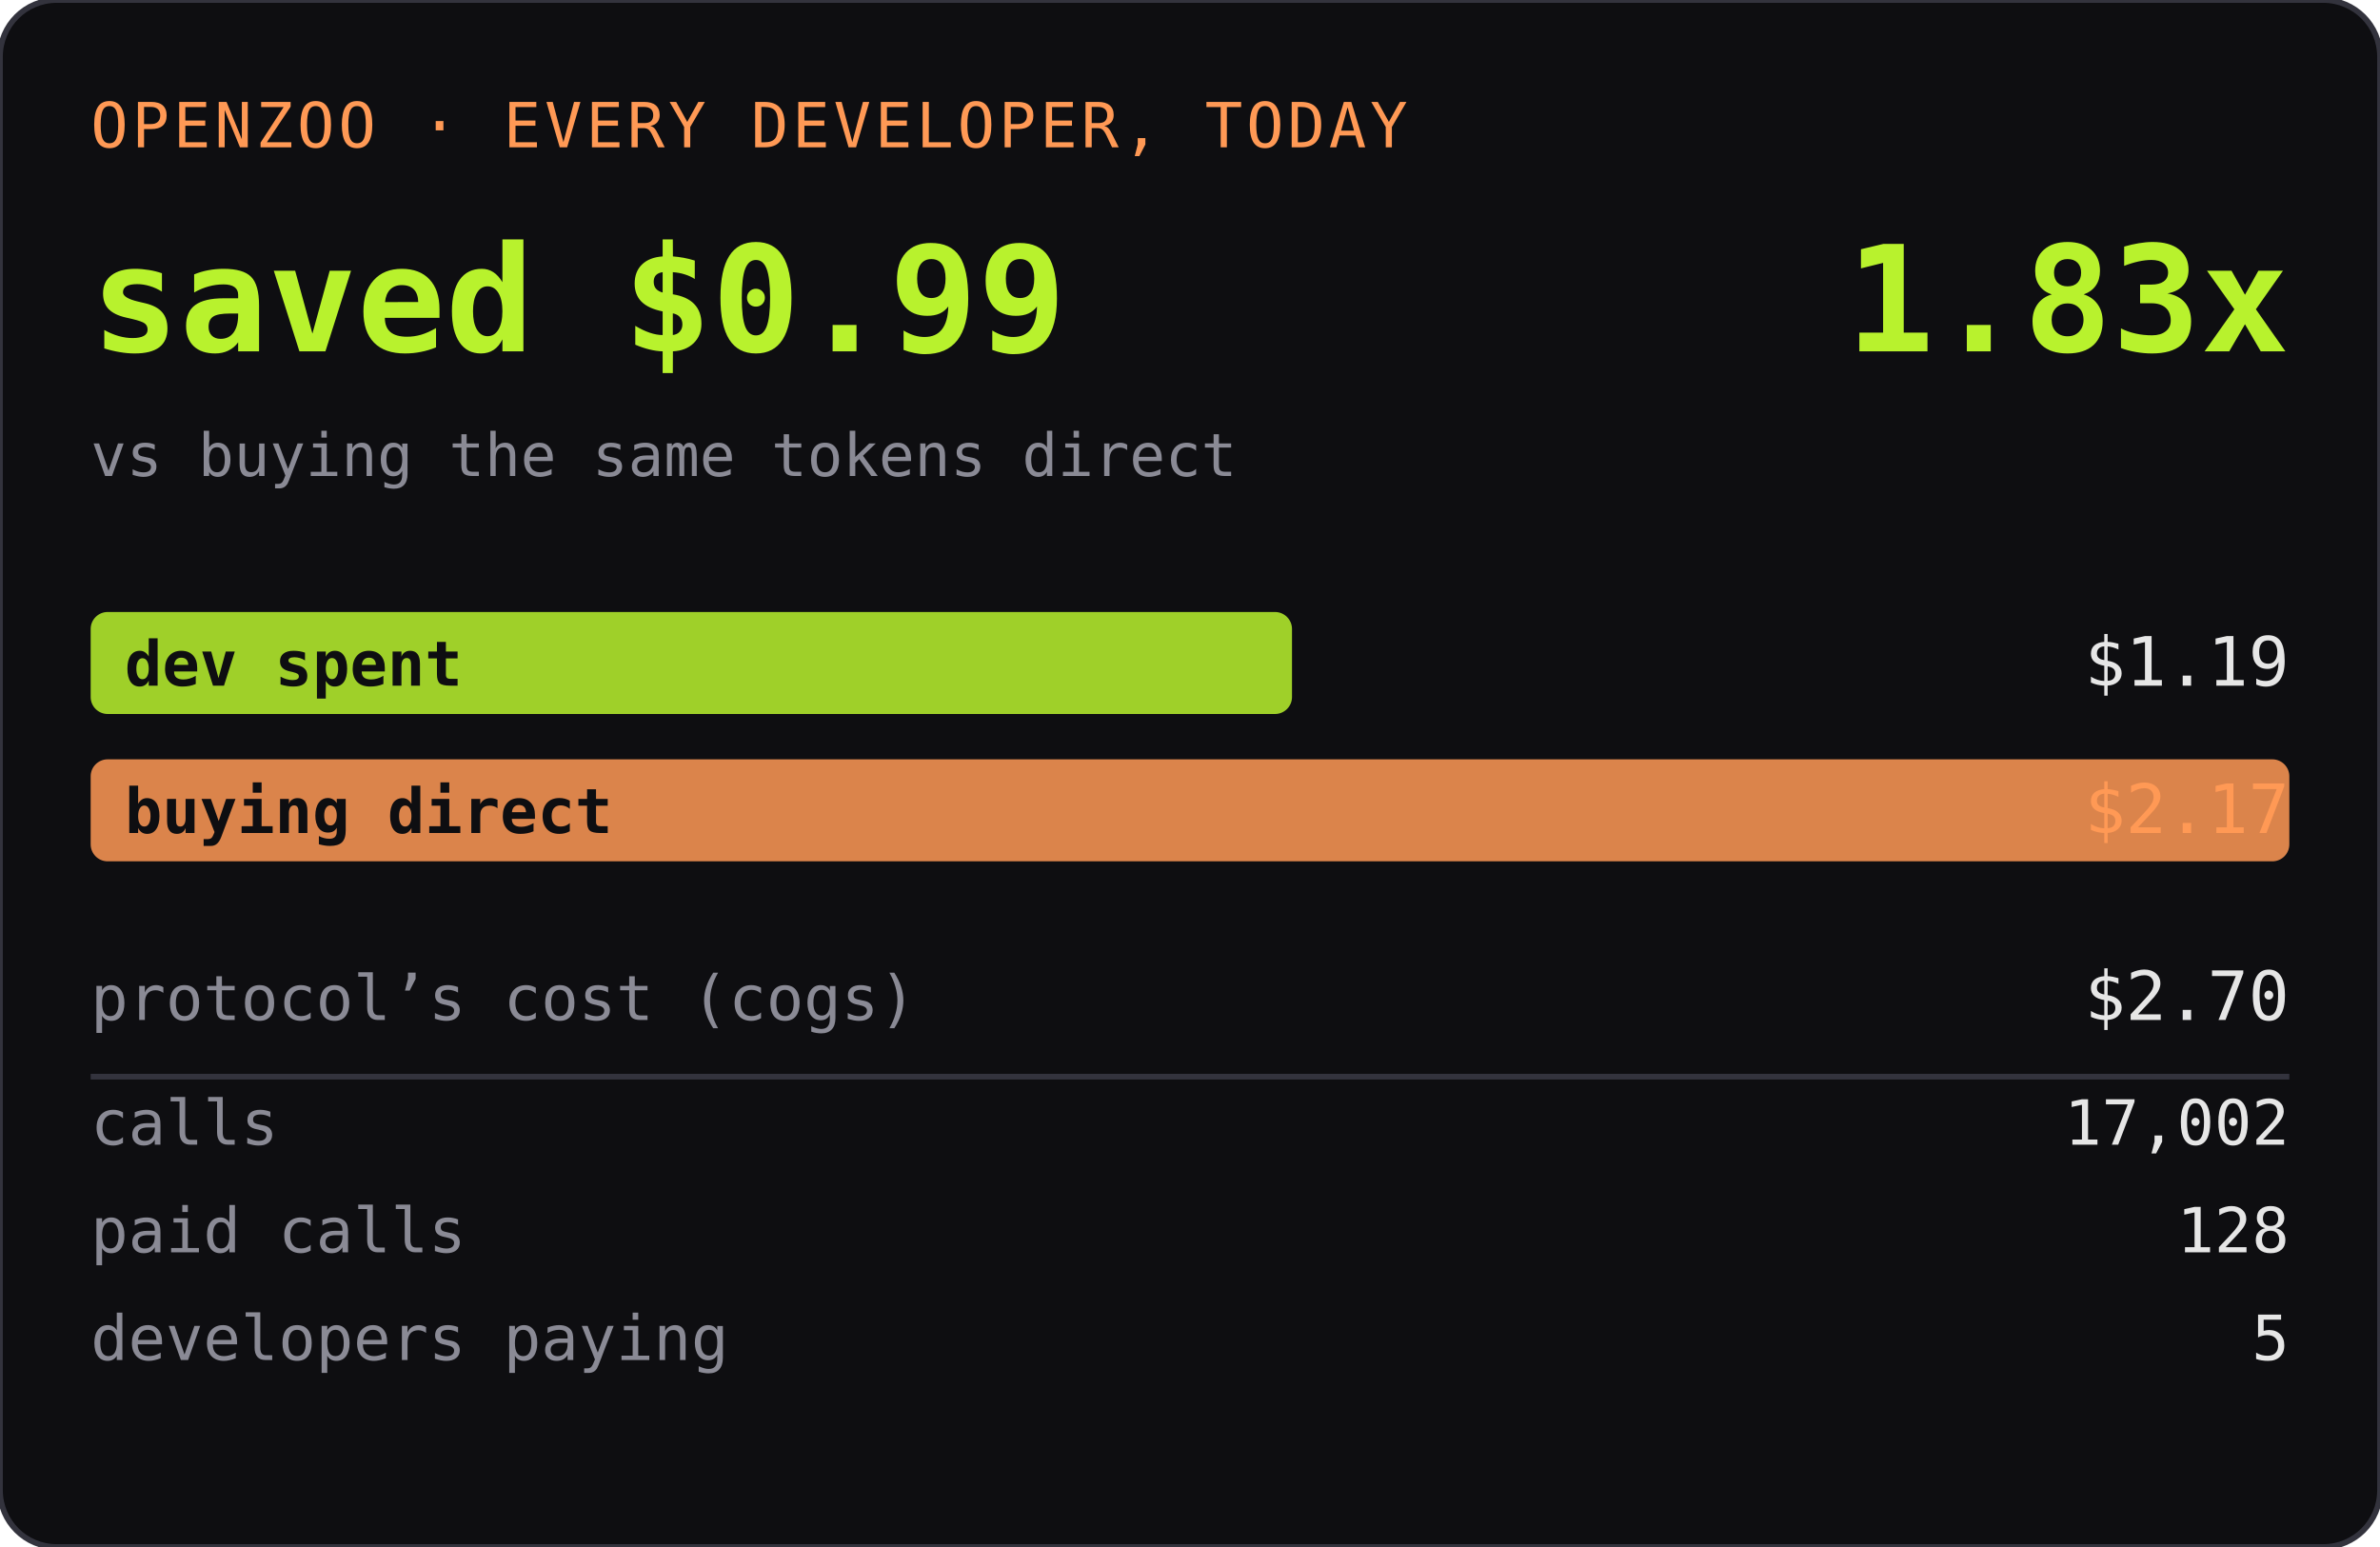
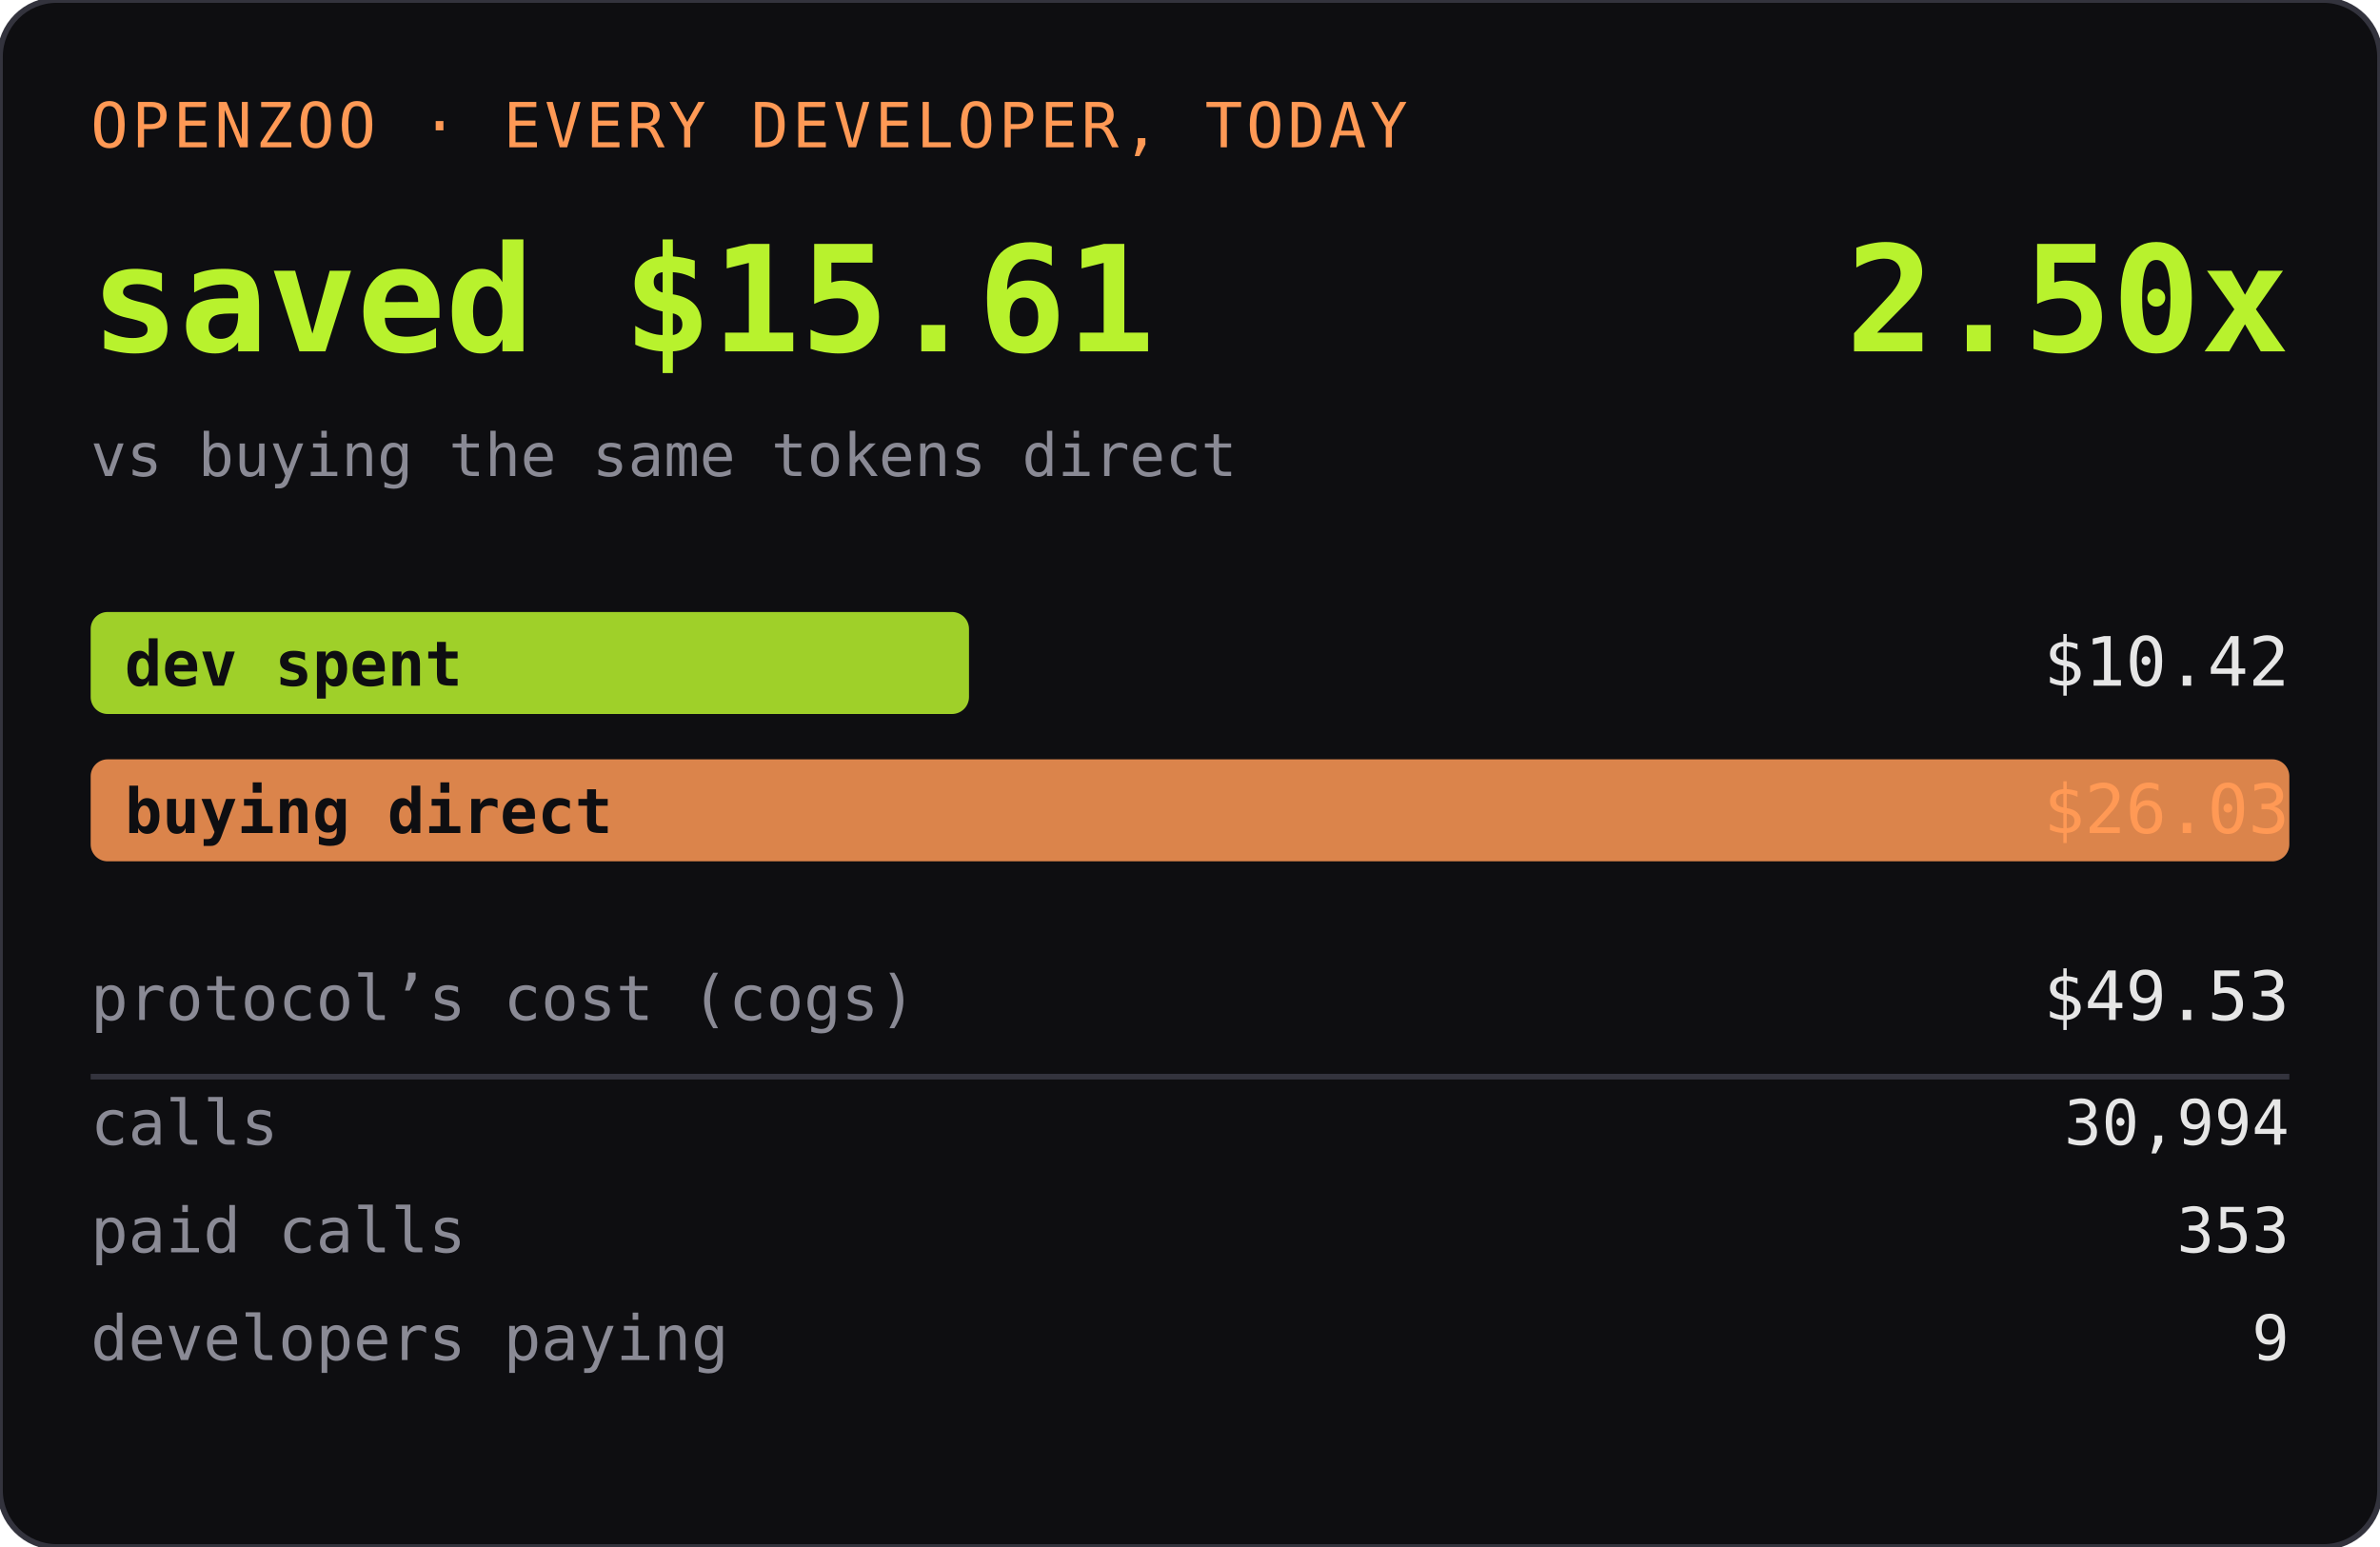
<svg xmlns="http://www.w3.org/2000/svg" width="420" height="273" role="img" aria-label="OPENZOO · EVERY DEVELOPER, TODAY">
  <rect width="420" height="273" rx="10" fill="#0e0e11" />
  <rect width="420" height="273" rx="10" fill="none" stroke="#33333d" />
  <text x="16" y="26" font-family="ui-monospace,SFMono-Regular,Menlo,monospace" font-size="11" fill="#ff9955" letter-spacing="0.06em">OPENZOO · EVERY DEVELOPER, TODAY</text>
-   <text x="16" y="62" font-family="ui-monospace,SFMono-Regular,Menlo,monospace" font-size="26" font-weight="600" fill="#b8f22d">saved $0.99</text>
-   <text x="404" y="62" text-anchor="end" font-family="ui-monospace,SFMono-Regular,Menlo,monospace" font-size="26" font-weight="600" fill="#b8f22d">1.83x</text>
+   <text x="16" y="62" font-family="ui-monospace,SFMono-Regular,Menlo,monospace" font-size="26" font-weight="600" fill="#b8f22d">saved $15.61</text>
+   <text x="404" y="62" text-anchor="end" font-family="ui-monospace,SFMono-Regular,Menlo,monospace" font-size="26" font-weight="600" fill="#b8f22d">2.50x</text>
  <text x="16" y="84" font-family="ui-monospace,SFMono-Regular,Menlo,monospace" font-size="10.5" fill="#8a8a95">vs buying the same tokens direct</text>
-   <rect x="16" y="108" width="212" height="18" rx="3" fill="#b8f22d" opacity="0.85" />
+   <rect x="16" y="108" width="155" height="18" rx="3" fill="#b8f22d" opacity="0.85" />
  <text x="22" y="121" font-family="ui-monospace,SFMono-Regular,Menlo,monospace" font-size="11" fill="#0e0e11" font-weight="600">dev spent</text>
-   <text x="404" y="121" text-anchor="end" font-family="ui-monospace,SFMono-Regular,Menlo,monospace" font-size="12" fill="#e6e6e6">$1.19</text>
+   <text x="404" y="121" text-anchor="end" font-family="ui-monospace,SFMono-Regular,Menlo,monospace" font-size="12" fill="#e6e6e6">$10.42</text>
  <rect x="16" y="134" width="388" height="18" rx="3" fill="#ff9955" opacity="0.85" />
  <text x="22" y="147" font-family="ui-monospace,SFMono-Regular,Menlo,monospace" font-size="11" fill="#0e0e11" font-weight="600">buying direct</text>
-   <text x="404" y="147" text-anchor="end" font-family="ui-monospace,SFMono-Regular,Menlo,monospace" font-size="12" fill="#ff9955">$2.17</text>
+   <text x="404" y="147" text-anchor="end" font-family="ui-monospace,SFMono-Regular,Menlo,monospace" font-size="12" fill="#ff9955">$26.03</text>
  <text x="16" y="180" font-family="ui-monospace,SFMono-Regular,Menlo,monospace" font-size="11" fill="#8a8a95">protocol’s cost (cogs)</text>
-   <text x="404" y="180" text-anchor="end" font-family="ui-monospace,SFMono-Regular,Menlo,monospace" font-size="12" fill="#e6e6e6">$2.70</text>
+   <text x="404" y="180" text-anchor="end" font-family="ui-monospace,SFMono-Regular,Menlo,monospace" font-size="12" fill="#e6e6e6">$49.53</text>
  <line x1="16" y1="190" x2="404" y2="190" stroke="#33333d" />
  <text x="16" y="202" font-family="ui-monospace,SFMono-Regular,Menlo,monospace" font-size="11" fill="#8a8a95">calls</text>
-   <text x="404" y="202" text-anchor="end" font-family="ui-monospace,SFMono-Regular,Menlo,monospace" font-size="11" fill="#e6e6e6">17,002</text>
+   <text x="404" y="202" text-anchor="end" font-family="ui-monospace,SFMono-Regular,Menlo,monospace" font-size="11" fill="#e6e6e6">30,994</text>
  <text x="16" y="221" font-family="ui-monospace,SFMono-Regular,Menlo,monospace" font-size="11" fill="#8a8a95">paid calls</text>
-   <text x="404" y="221" text-anchor="end" font-family="ui-monospace,SFMono-Regular,Menlo,monospace" font-size="11" fill="#e6e6e6">128</text>
+   <text x="404" y="221" text-anchor="end" font-family="ui-monospace,SFMono-Regular,Menlo,monospace" font-size="11" fill="#e6e6e6">353</text>
  <text x="16" y="240" font-family="ui-monospace,SFMono-Regular,Menlo,monospace" font-size="11" fill="#8a8a95">developers paying</text>
-   <text x="404" y="240" text-anchor="end" font-family="ui-monospace,SFMono-Regular,Menlo,monospace" font-size="11" fill="#e6e6e6">5</text>
+   <text x="404" y="240" text-anchor="end" font-family="ui-monospace,SFMono-Regular,Menlo,monospace" font-size="11" fill="#e6e6e6">9</text>
</svg>
